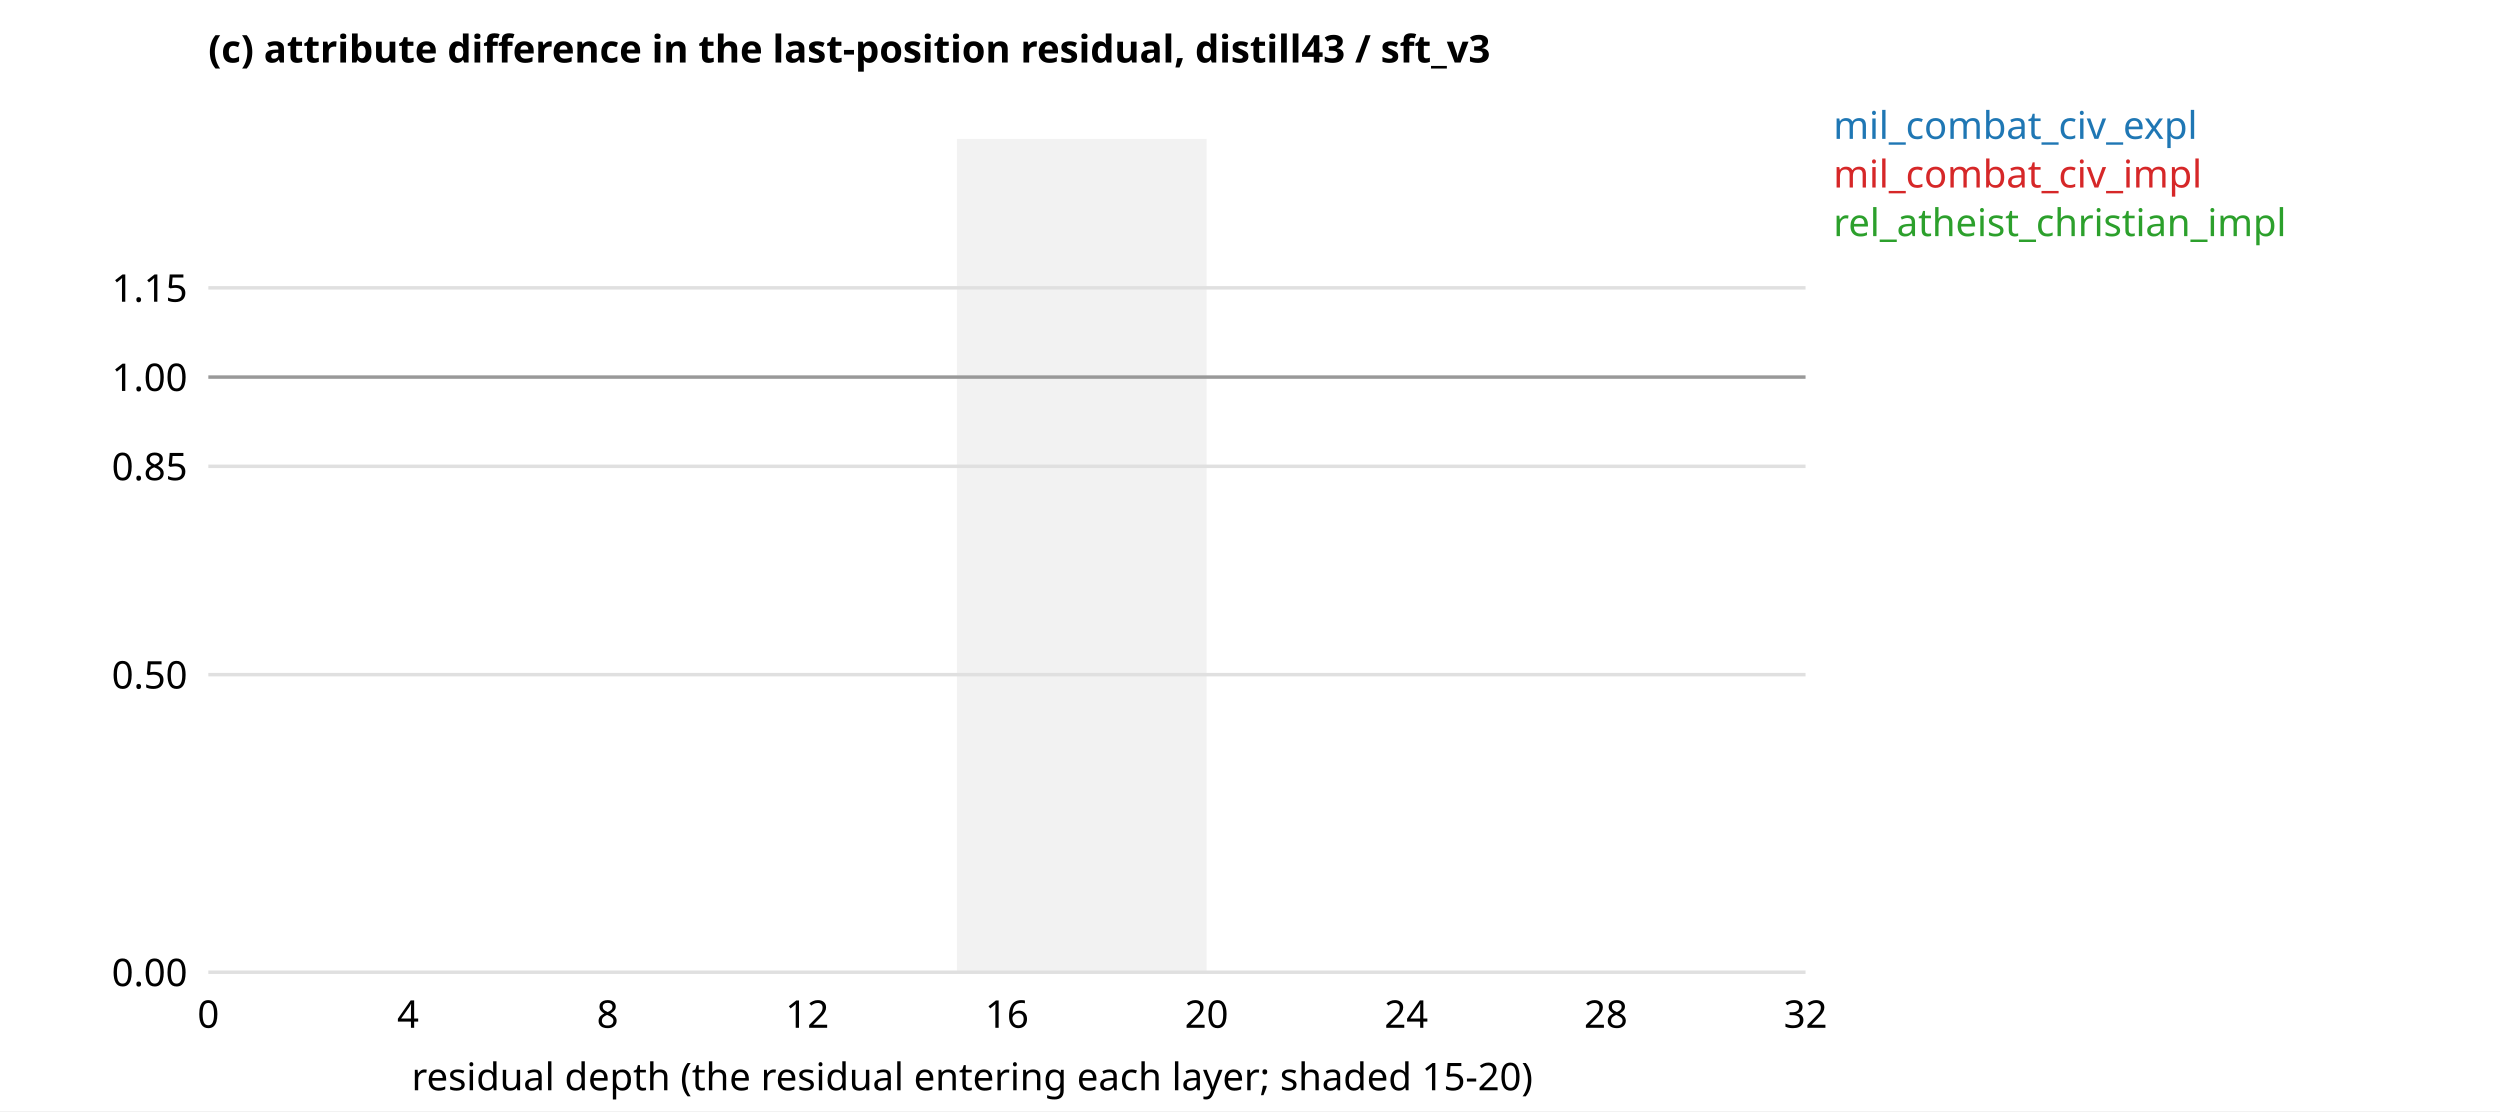
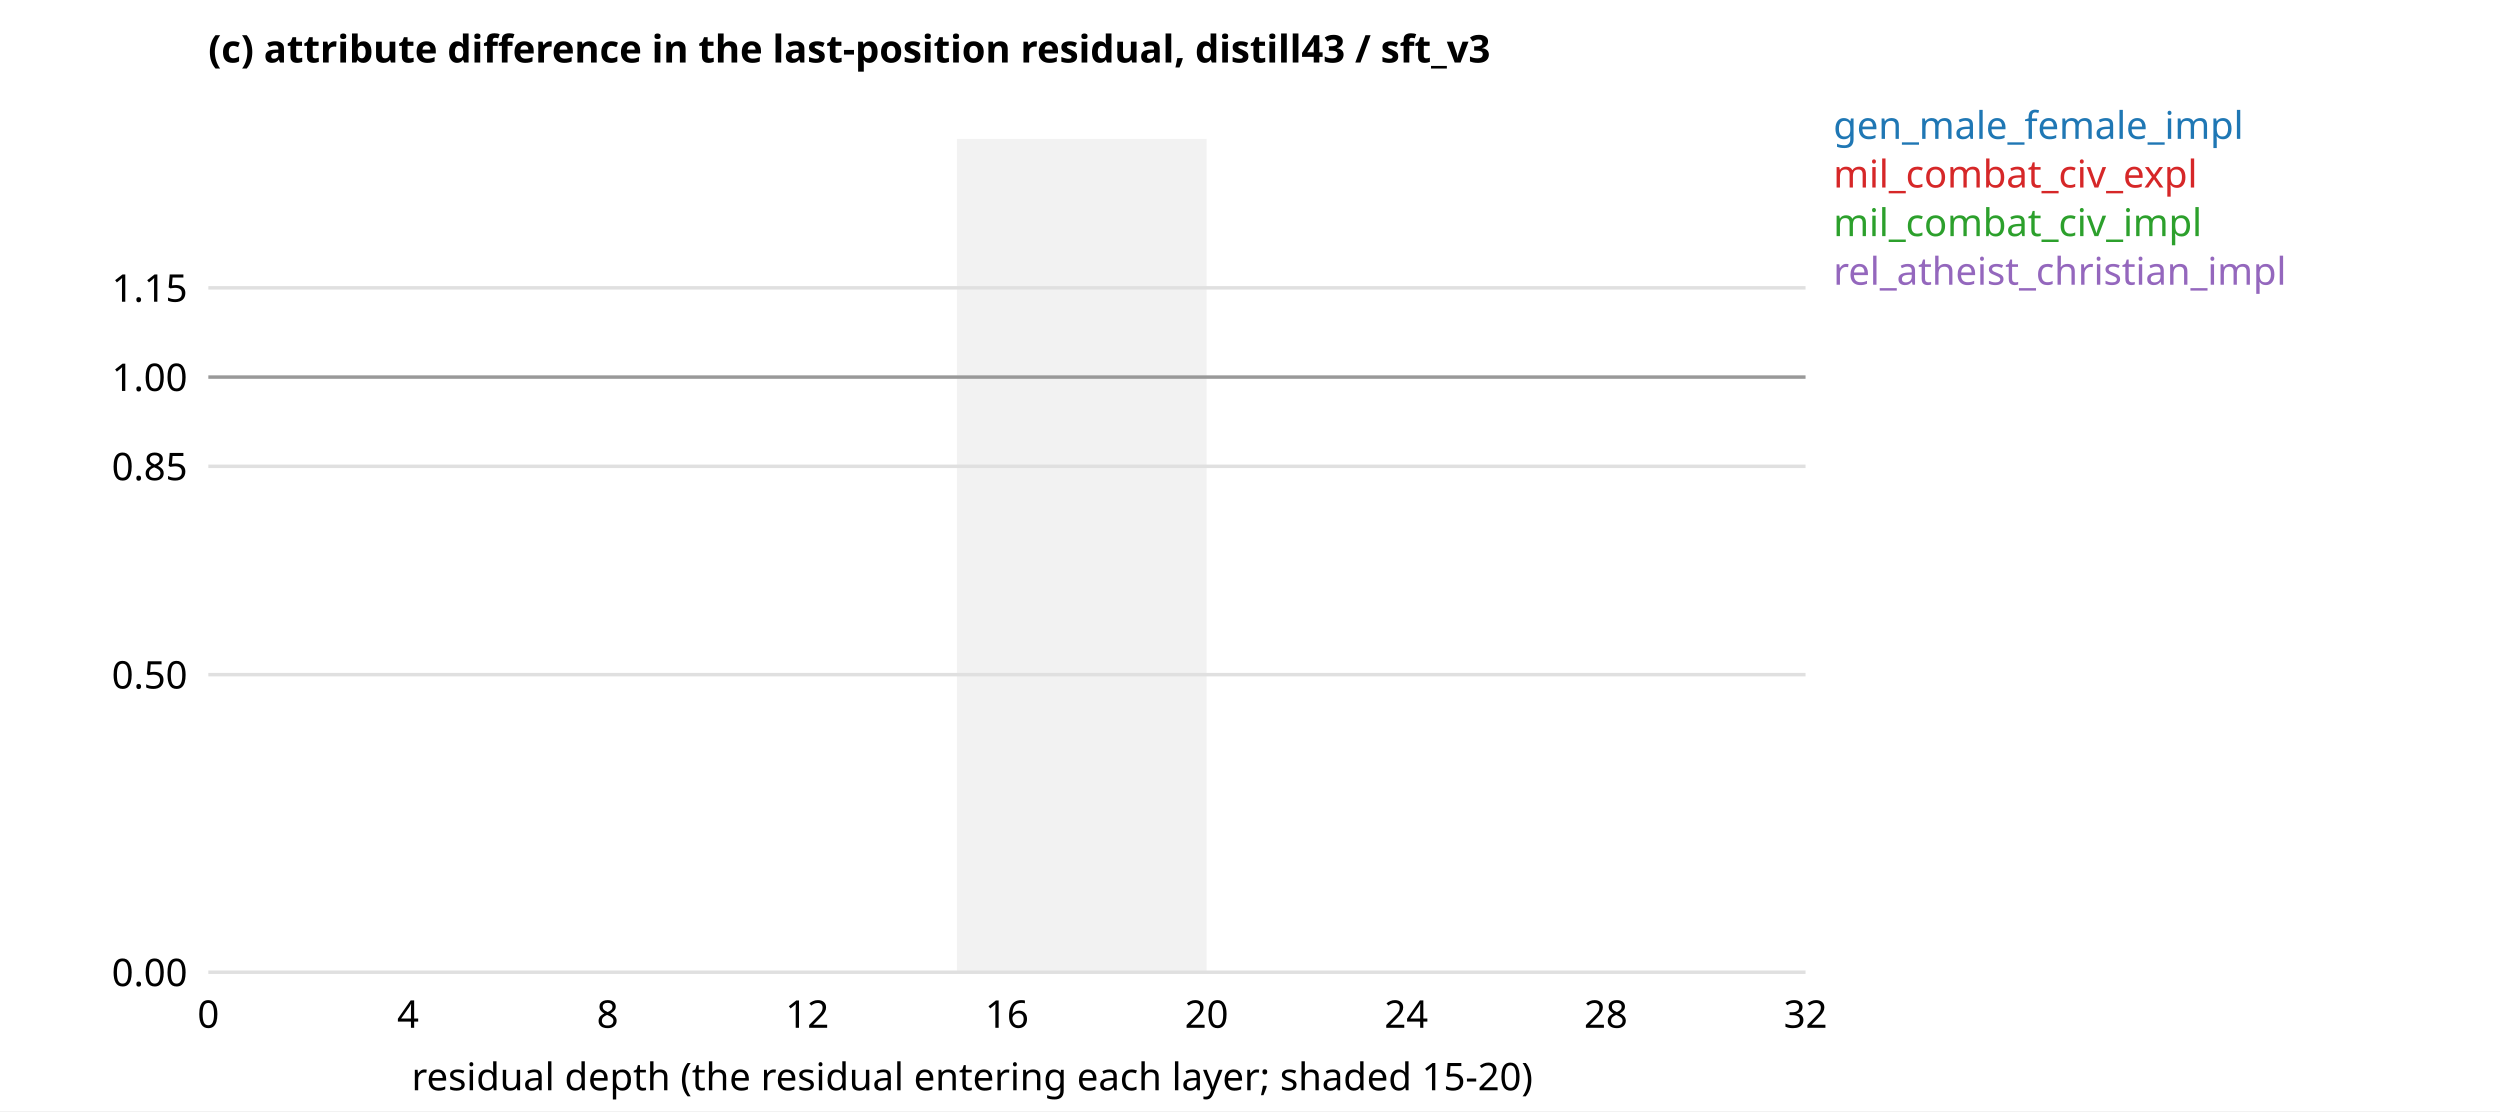
<svg xmlns="http://www.w3.org/2000/svg" width="720" height="320" font-family="sans-serif" font-size="11">
  <rect width="720" height="320" fill="white" />
  <text x="60" y="18" font-weight="bold">(c) attribute difference in the last-position residual, distill43 / sft_v3</text>
  <rect x="275.6" y="40" width="71.9" height="240" fill="#f2f2f2" />
  <line x1="60" x2="520.0" y1="280.0" y2="280.0" stroke="#e0e0e0" />
  <text x="54" y="284.0" text-anchor="end">0.00</text>
  <line x1="60" x2="520.0" y1="194.3" y2="194.3" stroke="#e0e0e0" />
  <text x="54" y="198.3" text-anchor="end">0.50</text>
  <line x1="60" x2="520.0" y1="134.3" y2="134.3" stroke="#e0e0e0" />
  <text x="54" y="138.3" text-anchor="end">0.85</text>
  <line x1="60" x2="520.0" y1="108.6" y2="108.6" stroke="#999" />
  <text x="54" y="112.6" text-anchor="end">1.00</text>
  <line x1="60" x2="520.0" y1="82.9" y2="82.9" stroke="#e0e0e0" />
  <text x="54" y="86.9" text-anchor="end">1.15</text>
  <text x="60.0" y="296" text-anchor="middle">0</text>
  <text x="117.5" y="296" text-anchor="middle">4</text>
  <text x="175.0" y="296" text-anchor="middle">8</text>
  <text x="232.5" y="296" text-anchor="middle">12</text>
  <text x="290.0" y="296" text-anchor="middle">16</text>
  <text x="347.5" y="296" text-anchor="middle">20</text>
  <text x="405.0" y="296" text-anchor="middle">24</text>
  <text x="462.5" y="296" text-anchor="middle">28</text>
  <text x="520.0" y="296" text-anchor="middle">32</text>
-   <polyline points="60.0,nan 74.4,108.5 88.8,106.8 103.1,105.5 117.5,108.2 131.9,110.1 146.2,108.7 160.6,110.4 175.0,123.5 189.4,123.4 203.8,126.1 218.1,126.1 232.5,129.7 246.9,130.5 261.2,129.1 275.6,128.5 290.0,129.6 304.4,130.1 318.8,130.5 333.1,131.2 347.5,132.1 361.9,132.1 376.2,133.3 390.6,135.4 405.0,134.9 419.4,135.9 433.8,136.2 448.1,134.3 462.5,134.9 476.9,134.4 491.2,133.7 505.6,132.1 520.0,157.6" fill="none" stroke="#1f77b4" stroke-width="1.5" />
-   <text x="528.0" y="40" fill="#1f77b4">mil_combat_civ_expl</text>
-   <polyline points="60.0,nan 74.4,109.5 88.8,107.4 103.1,109.9 117.5,106.7 131.9,109.2 146.2,109.9 160.6,111.3 175.0,112.3 189.4,114.2 203.8,116.2 218.1,119.5 232.5,124.3 246.9,131.4 261.2,130.2 275.6,129.8 290.0,134.1 304.4,135.8 318.8,136.4 333.1,138.7 347.5,140.7 361.9,141.2 376.2,143.2 390.6,145.4 405.0,144.9 419.4,146.5 433.8,146.7 448.1,144.2 462.5,144.3 476.9,143.9 491.2,144.1 505.6,143.4 520.0,165.8" fill="none" stroke="#d62728" stroke-width="1.5" />
-   <text x="528.0" y="54" fill="#d62728">mil_combat_civ_impl</text>
-   <polyline points="60.0,nan 74.4,108.6 88.8,109.4 103.1,108.1 117.5,108.0 131.9,108.1 146.2,109.0 160.6,112.2 175.0,111.8 189.4,111.6 203.8,114.0 218.1,116.8 232.5,119.6 246.9,119.4 261.2,118.8 275.6,119.5 290.0,127.9 304.4,129.8 318.8,129.8 333.1,130.1 347.5,131.7 361.9,132.0 376.2,132.9 390.6,134.8 405.0,136.3 419.4,136.7 433.8,137.3 448.1,135.2 462.5,139.5 476.9,138.6 491.2,138.4 505.6,136.9 520.0,158.0" fill="none" stroke="#2ca02c" stroke-width="1.5" />
-   <text x="528.0" y="68" fill="#2ca02c">rel_atheist_christian_impl</text>
+   <polyline points="60.0,nan 74.4,110.5 88.8,109.7 103.1,112.2 117.5,111.3 131.9,113.1 146.2,112.8 160.6,111.8 175.0,113.6 189.4,115.6 203.8,116.9 218.1,117.6 232.5,117.9 246.9,119.3 261.2,118.2 275.6,118.6 290.0,123.3 304.4,124.6 318.8,124.2 333.1,124.0 347.5,126.2 361.9,126.3 376.2,127.0 390.6,128.0 405.0,122.7 419.4,123.8 433.8,123.5 448.1,122.9 462.5,125.4 476.9,121.8 491.2,120.3 505.6,119.3 520.0,142.1" fill="none" stroke="#1f77b4" stroke-width="1.5" />
+   <text x="528.0" y="40" fill="#1f77b4">gen_male_female_impl</text>
+   <polyline points="60.0,nan 74.4,108.5 88.8,106.8 103.1,105.5 117.5,108.2 131.9,110.1 146.2,108.7 160.6,110.4 175.0,123.5 189.4,123.4 203.8,126.1 218.1,126.1 232.5,129.7 246.9,130.5 261.2,129.1 275.6,128.5 290.0,129.6 304.4,130.1 318.8,130.5 333.1,131.2 347.5,132.1 361.9,132.1 376.2,133.3 390.6,135.4 405.0,134.9 419.4,135.9 433.8,136.2 448.1,134.3 462.5,134.9 476.9,134.4 491.2,133.7 505.6,132.1 520.0,157.6" fill="none" stroke="#d62728" stroke-width="1.5" />
+   <text x="528.0" y="54" fill="#d62728">mil_combat_civ_expl</text>
+   <polyline points="60.0,nan 74.4,109.5 88.8,107.4 103.1,109.9 117.5,106.7 131.9,109.2 146.2,109.9 160.6,111.3 175.0,112.3 189.4,114.2 203.8,116.2 218.1,119.5 232.5,124.3 246.9,131.4 261.2,130.2 275.6,129.8 290.0,134.1 304.4,135.8 318.8,136.4 333.1,138.7 347.5,140.7 361.9,141.2 376.2,143.2 390.6,145.4 405.0,144.9 419.4,146.5 433.8,146.7 448.1,144.2 462.5,144.3 476.9,143.9 491.2,144.1 505.6,143.4 520.0,165.8" fill="none" stroke="#2ca02c" stroke-width="1.5" />
+   <text x="528.0" y="68" fill="#2ca02c">mil_combat_civ_impl</text>
+   <polyline points="60.0,nan 74.4,108.6 88.8,109.4 103.1,108.1 117.5,108.0 131.9,108.1 146.2,109.0 160.6,112.2 175.0,111.8 189.4,111.6 203.8,114.0 218.1,116.8 232.5,119.6 246.9,119.4 261.2,118.8 275.6,119.5 290.0,127.9 304.4,129.8 318.8,129.8 333.1,130.1 347.5,131.7 361.9,132.0 376.2,132.9 390.6,134.8 405.0,136.3 419.4,136.7 433.8,137.3 448.1,135.2 462.5,139.5 476.9,138.6 491.2,138.4 505.6,136.9 520.0,158.0" fill="none" stroke="#9467bd" stroke-width="1.5" />
+   <text x="528.0" y="82" fill="#9467bd">rel_atheist_christian_impl</text>
  <text x="280.0" y="314" text-anchor="middle">residual depth (the residual entering each layer; shaded 15-20)</text>
</svg>
